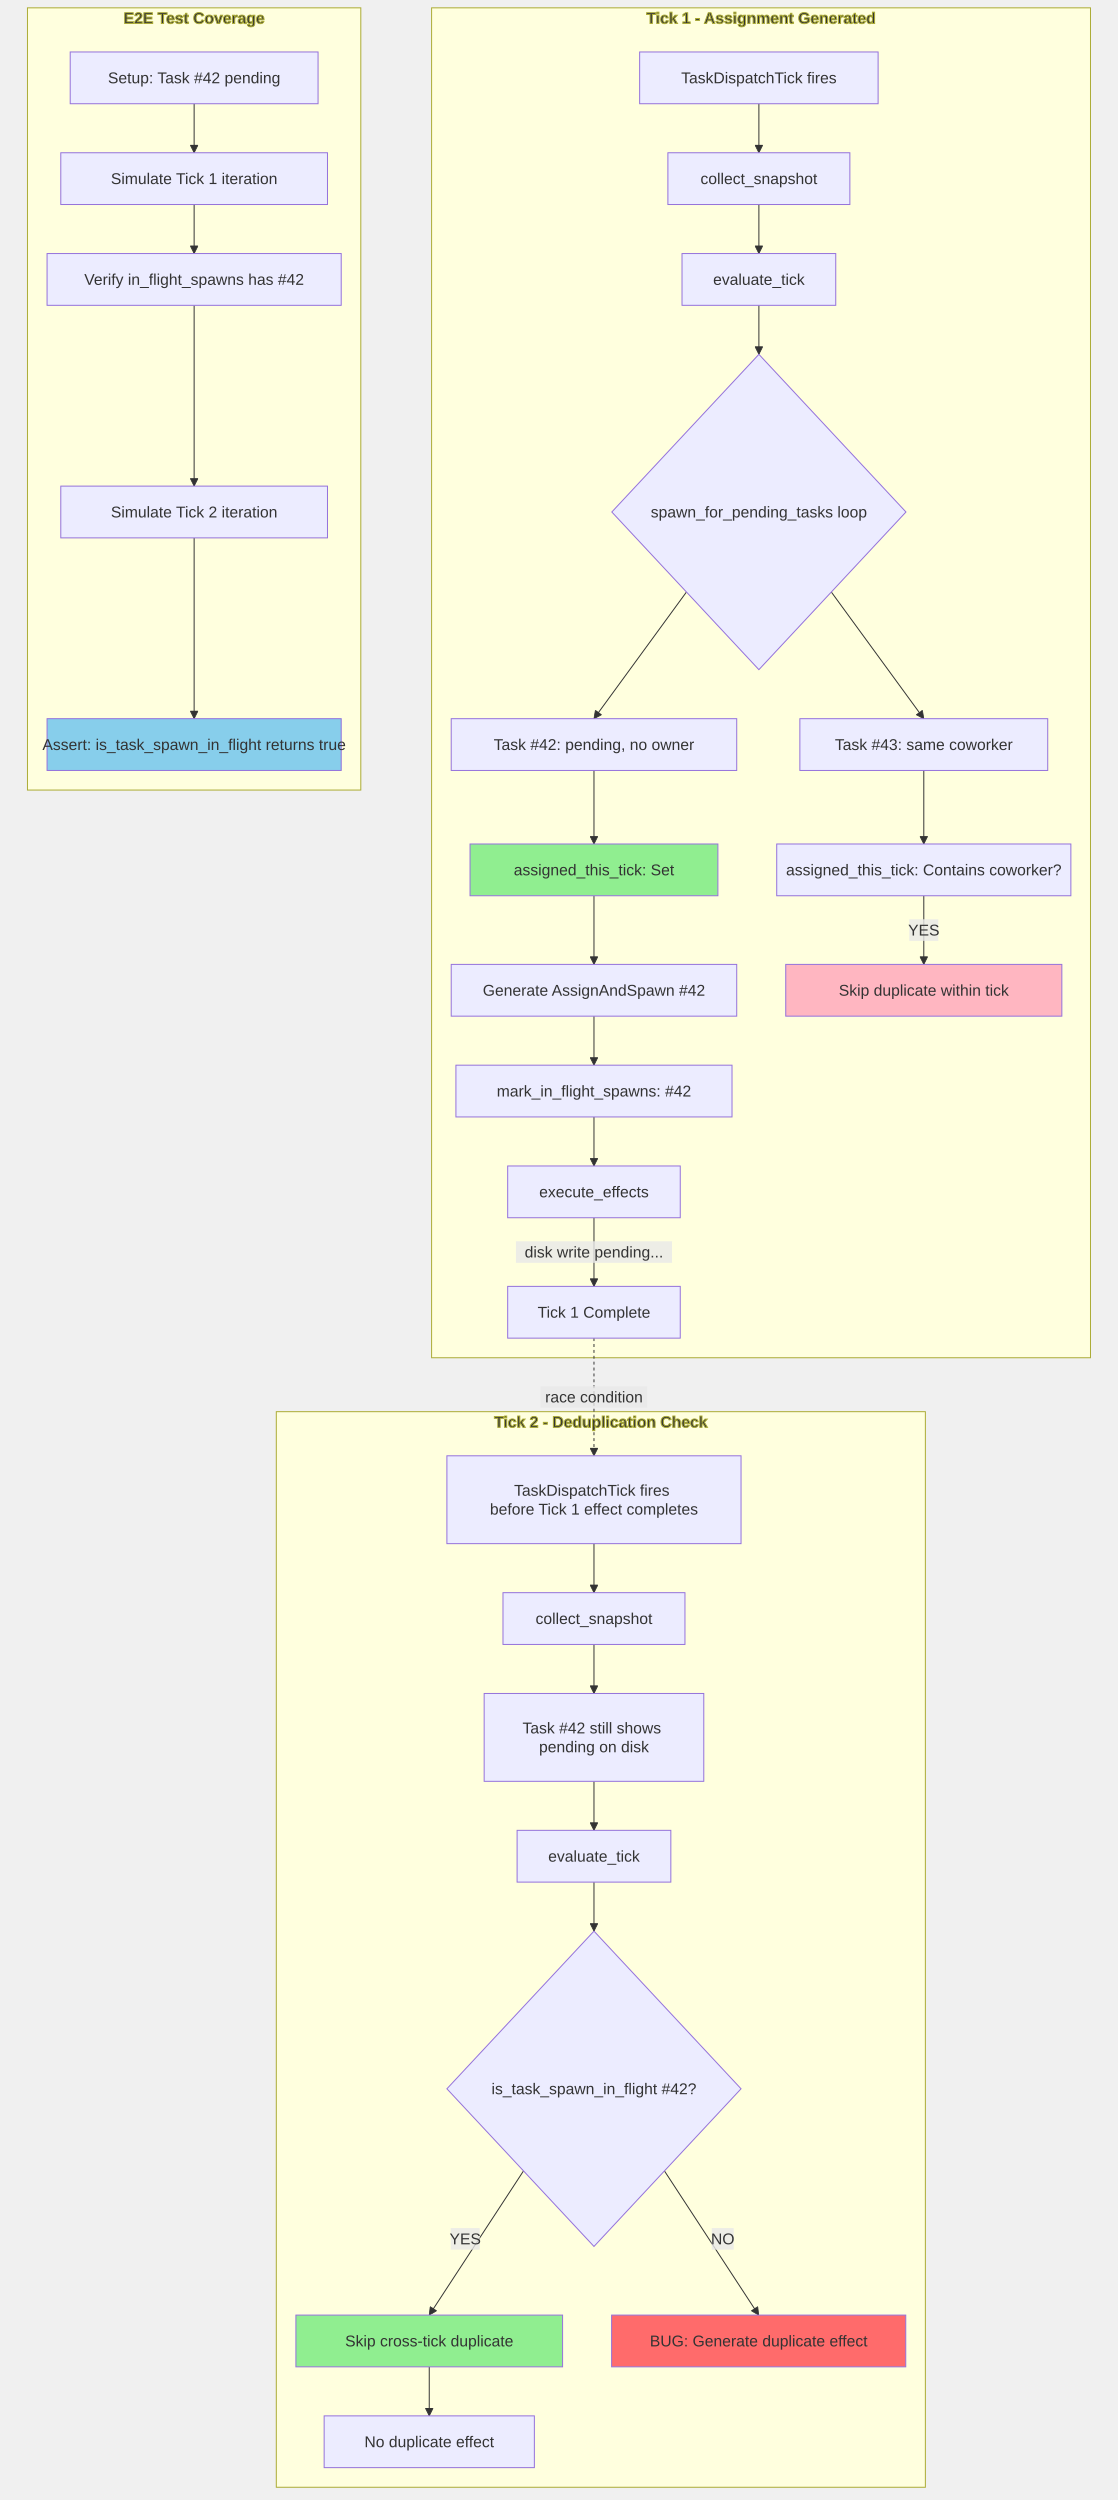
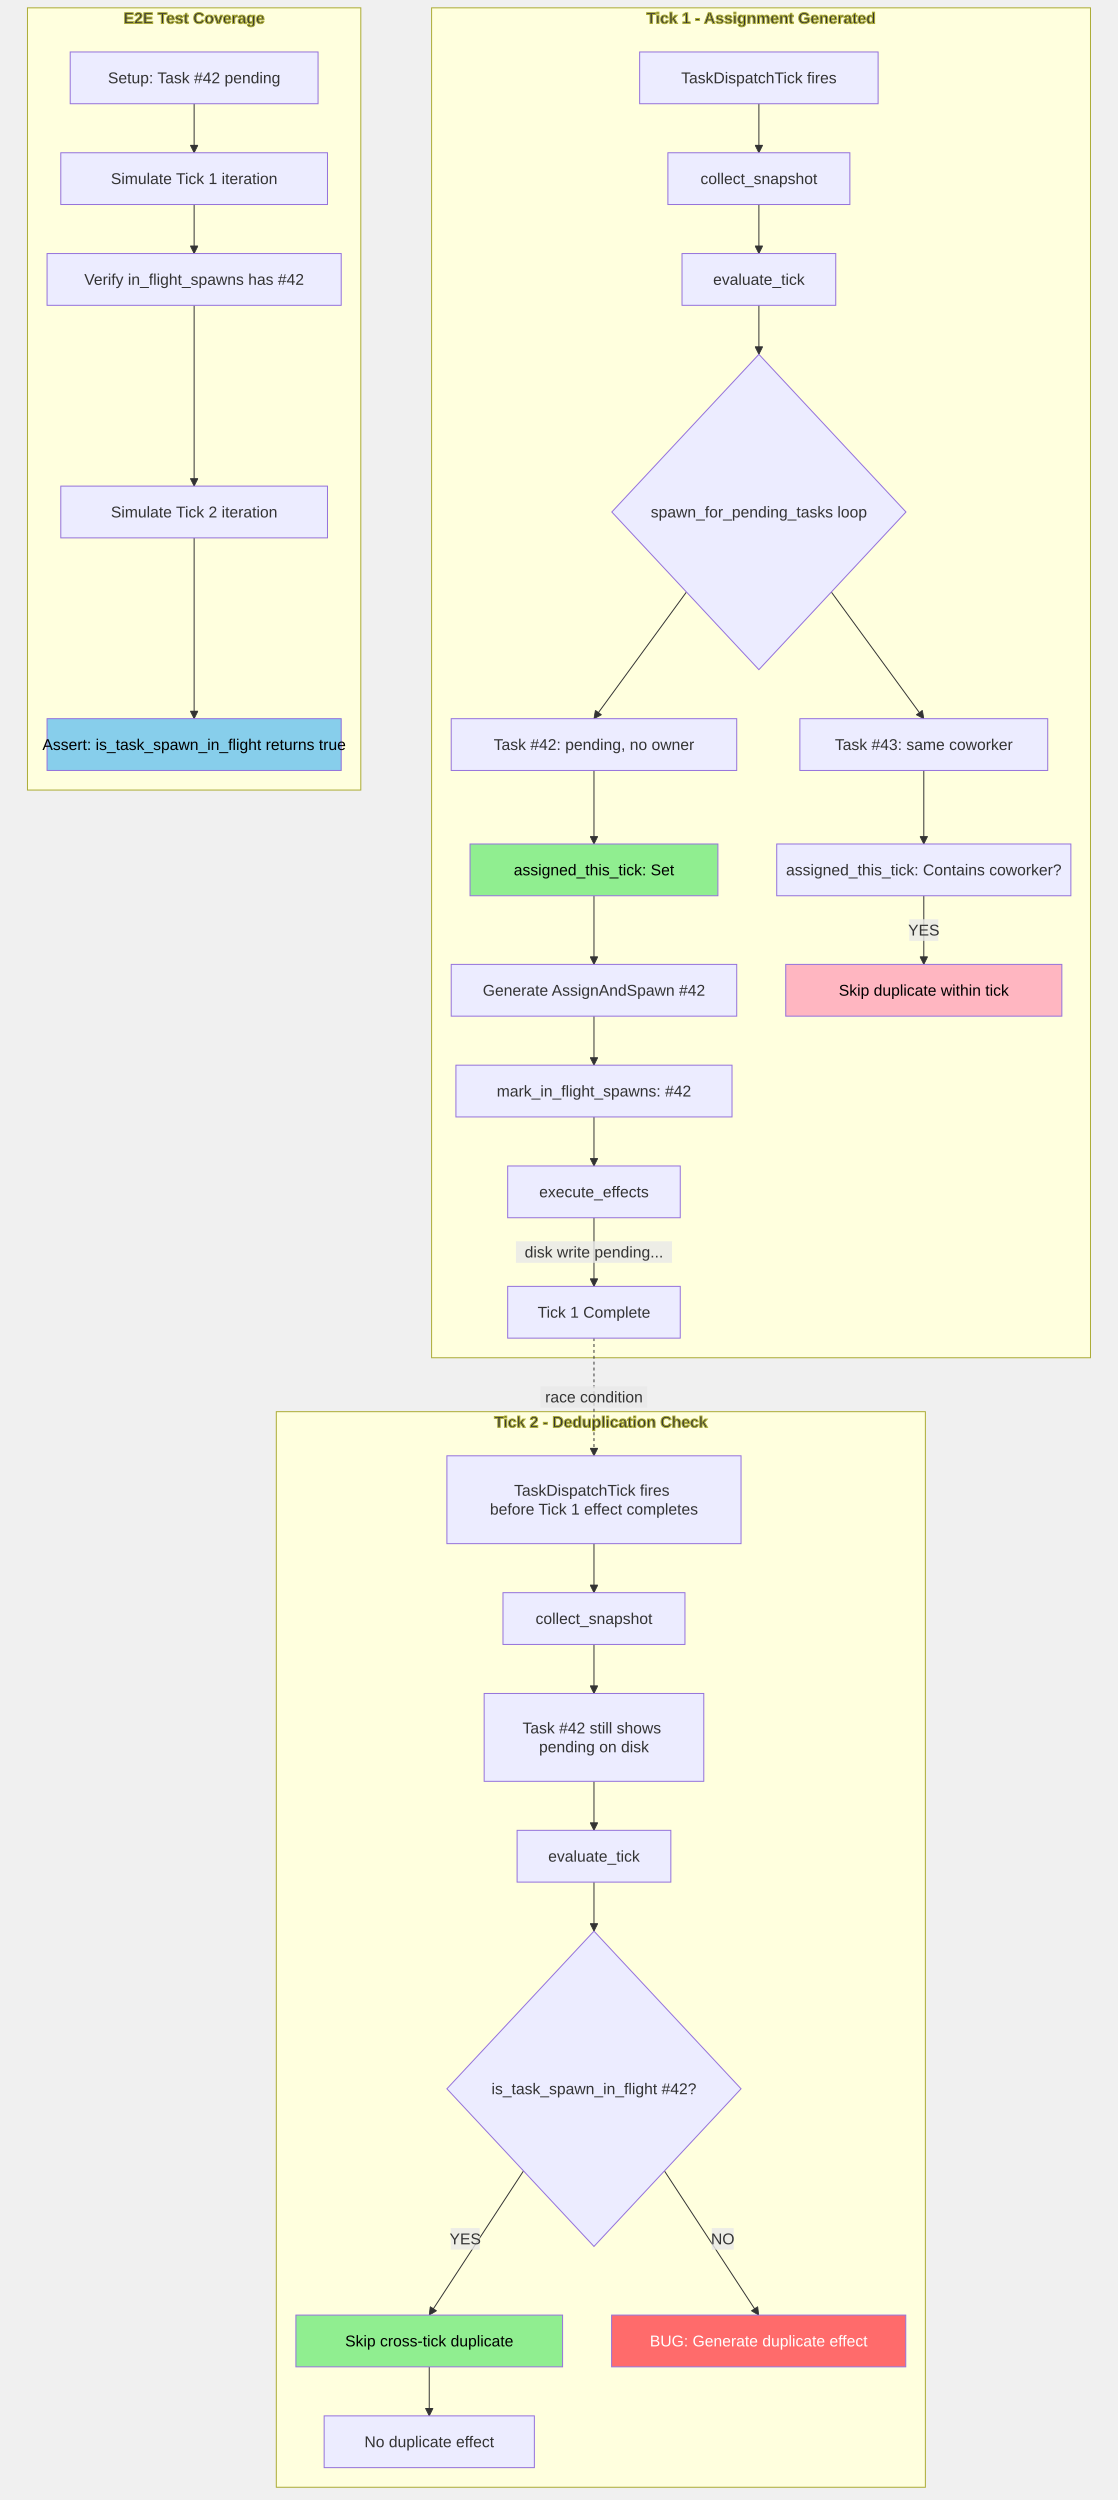
<svg xmlns="http://www.w3.org/2000/svg" width="1140.2" height="2549.8" viewBox="-8 -28 1140.2 2549.8" class="mermaid">
  <style>

.mermaid {
  font-family: trebuchet ms, verdana, arial, sans-serif;
  font-size: 16px;
}

.node rect,
.node polygon,
.node circle,
.node ellipse,
.node path {
  fill: #ECECFF;
  stroke: #9370DB;
  stroke-width: 1px;
}

.node line {
  stroke: #9370DB;
  stroke-width: 1px;
}

.node .label {
  fill: #333333;
}

.node text {
  fill: #333333;
  font-family: trebuchet ms, verdana, arial, sans-serif;
  font-size: 16px;
}

.edge-path {
  fill: none;
  stroke: #333333;
  stroke-width: 1px;
}

.edge-label {
  fill: #333333;
  font-family: trebuchet ms, verdana, arial, sans-serif;
}

.edge-label-bg {
  fill: rgba(232, 232, 232, 0.8);
}

.subgraph {
  fill: #ffffde;
  stroke: #aaaa33;
  stroke-width: 1px;
}

.subgraph-title {
  fill: #333333;
  font-weight: bold;
}

.cluster rect {
  fill: #ffffde;
  stroke: #aaaa33;
  stroke-width: 1px;
  rx: 5px;
  ry: 5px;
}

.cluster-label {
  fill: #333333;
  font-family: trebuchet ms, verdana, arial, sans-serif;
  font-size: 16px;
  font-weight: bold;
}

marker path {
  fill: #333333;
  stroke: #333333;
}

  </style>
  <defs>
    <marker id="arrow_point" viewBox="0 0 10 10" refX="10" refY="5" markerWidth="8" markerHeight="8" orient="auto" markerUnits="userSpaceOnUse">
      <path d="M 0 0 L 10 5 L 0 10 z" />
    </marker>
    <marker id="arrow_point_start" viewBox="0 0 10 10" refX="4.5" refY="5" markerWidth="8" markerHeight="8" orient="auto" markerUnits="userSpaceOnUse">
      <path d="M 0 5 L 10 10 L 10 0 z" />
    </marker>
    <marker id="arrow_cross" viewBox="0 0 11 11" refX="12" refY="5.2" markerWidth="11" markerHeight="11" orient="auto" markerUnits="userSpaceOnUse">
      <path d="M 1 1 L 10 10 M 10 1 L 1 10" fill="none" stroke-width="2" />
    </marker>
    <marker id="arrow_cross_start" viewBox="0 0 11 11" refX="-1" refY="5.2" markerWidth="11" markerHeight="11" orient="auto" markerUnits="userSpaceOnUse">
-       <path d="M 1 1 L 10 10 M 10 1 L 1 10" stroke-width="2" fill="none" />
+       <path d="M 1 1 L 10 10 M 10 1 L 1 10" fill="none" stroke-width="2" />
    </marker>
    <marker id="arrow_circle" viewBox="0 0 10 10" refX="11" refY="5" markerWidth="11" markerHeight="11" orient="auto" markerUnits="userSpaceOnUse">
      <circle cx="5" cy="5" r="5" />
    </marker>
    <marker id="arrow_circle_start" viewBox="0 0 10 10" refX="-1" refY="5" markerWidth="11" markerHeight="11" orient="auto" markerUnits="userSpaceOnUse">
      <circle cx="5" cy="5" r="5" />
    </marker>
  </defs>
  <g class="root">
    <g class="clusters">
      <g class="subgraph" id="subgraph-Tick1">
        <rect x="432.2" y="-20" width="672" height="1376.8" class="cluster" />
        <text x="768.2" y="-4" class="cluster-label" text-anchor="middle"> Tick 1 - Assignment Generated</text>
      </g>
      <g class="subgraph" id="subgraph-Tick2">
        <rect x="273.8" y="1411.8" width="662" height="1097" class="cluster" />
        <text x="604.8" y="1427.8" class="cluster-label" text-anchor="middle"> Tick 2 - Deduplication Check</text>
      </g>
      <g class="subgraph" id="subgraph-Test">
        <rect x="20" y="-20" width="340" height="797.8" class="cluster" />
        <text x="190" y="-4" class="cluster-label" text-anchor="middle"> E2E Test Coverage</text>
      </g>
    </g>
    <g class="edgePaths">
      <g class="edge" id="edge-L-T1_Start-T1_Snap-0">
        <path d="M 766.00 77.80 C 766.00 86.13, 766.00 94.47, 766.00 102.80 C 766.00 111.13, 766.00 119.47, 766.00 127.80" class="edge-path" marker-end="url(#arrow_point)" fill="none" stroke-width="1" />
      </g>
      <g class="edge" id="edge-L-T1_Snap-T1_Eval-0">
-         <path d="M 766.00 180.60 C 766.00 188.93, 766.00 197.27, 766.00 205.60 C 766.00 213.93, 766.00 222.27, 766.00 230.60" class="edge-path" marker-end="url(#arrow_point)" fill="none" stroke-width="1" />
+         <path d="M 766.00 180.60 C 766.00 188.93, 766.00 197.27, 766.00 205.60 C 766.00 213.93, 766.00 222.27, 766.00 230.60" class="edge-path" stroke-width="1" marker-end="url(#arrow_point)" fill="none" />
      </g>
      <g class="edge" id="edge-L-T1_Eval-T1_Loop-0">
-         <path d="M 766.00 283.40 C 766.00 291.73, 766.00 300.07, 766.00 308.40 C 766.00 316.73, 766.00 325.07, 766.00 333.40" class="edge-path" stroke-width="1" marker-end="url(#arrow_point)" fill="none" />
+         <path d="M 766.00 283.40 C 766.00 291.73, 766.00 300.07, 766.00 308.40 C 766.00 316.73, 766.00 325.07, 766.00 333.40" class="edge-path" fill="none" stroke-width="1" marker-end="url(#arrow_point)" />
      </g>
      <g class="edge" id="edge-L-T1_Loop-T1_Task1-0">
        <path d="M 692.12 575.81 L 597.80 705.00" class="edge-path" marker-end="url(#arrow_point)" fill="none" stroke-width="1" />
      </g>
      <g class="edge" id="edge-L-T1_Task1-T1_Assign1-0">
-         <path d="M 597.80 757.80 C 597.80 766.13, 597.80 774.47, 597.80 782.80 C 597.80 791.13, 597.80 799.47, 597.80 807.80 C 597.80 824.47, 597.80 832.80, 597.80 832.80" class="edge-path" marker-end="url(#arrow_point)" fill="none" stroke-width="1" />
+         <path d="M 597.80 757.80 C 597.80 766.13, 597.80 774.47, 597.80 782.80 C 597.80 791.13, 597.80 799.47, 597.80 807.80 C 597.80 824.47, 597.80 832.80, 597.80 832.80" class="edge-path" fill="none" marker-end="url(#arrow_point)" stroke-width="1" />
      </g>
      <g class="edge" id="edge-L-T1_Assign1-T1_Effect1-0">
-         <path d="M 597.80 885.60 C 597.80 897.27, 597.80 908.93, 597.80 920.60 C 597.80 932.27, 597.80 943.93, 597.80 955.60" class="edge-path" marker-end="url(#arrow_point)" fill="none" stroke-width="1" />
+         <path d="M 597.80 885.60 C 597.80 897.27, 597.80 908.93, 597.80 920.60 C 597.80 932.27, 597.80 943.93, 597.80 955.60" class="edge-path" stroke-width="1" marker-end="url(#arrow_point)" fill="none" />
      </g>
      <g class="edge" id="edge-L-T1_Loop-T1_Task2-0">
-         <path d="M 839.88 575.81 L 934.20 705.00" class="edge-path" stroke-width="1" fill="none" marker-end="url(#arrow_point)" />
+         <path d="M 839.88 575.81 L 934.20 705.00" class="edge-path" marker-end="url(#arrow_point)" fill="none" stroke-width="1" />
      </g>
      <g class="edge" id="edge-L-T1_Task2-T1_Check-0">
-         <path d="M 934.20 757.80 C 934.20 766.13, 934.20 774.47, 934.20 782.80 C 934.20 791.13, 934.20 799.47, 934.20 807.80 C 934.20 824.47, 934.20 832.80, 934.20 832.80" class="edge-path" stroke-width="1" fill="none" marker-end="url(#arrow_point)" />
+         <path d="M 934.20 757.80 C 934.20 766.13, 934.20 774.47, 934.20 782.80 C 934.20 791.13, 934.20 799.47, 934.20 807.80 C 934.20 824.47, 934.20 832.80, 934.20 832.80" class="edge-path" fill="none" stroke-width="1" marker-end="url(#arrow_point)" />
      </g>
      <g class="edge" id="edge-L-T1_Check-T1_Skip-0">
-         <path d="M 934.20 885.60 C 934.20 897.27, 934.20 908.93, 934.20 920.60 C 934.20 932.27, 934.20 943.93, 934.20 955.60" class="edge-path" fill="none" marker-end="url(#arrow_point)" stroke-width="1" />
+         <path d="M 934.20 885.60 C 934.20 897.27, 934.20 908.93, 934.20 920.60 C 934.20 932.27, 934.20 943.93, 934.20 955.60" class="edge-path" fill="none" stroke-width="1" marker-end="url(#arrow_point)" />
      </g>
      <g class="edge" id="edge-L-T1_Effect1-T1_Mark-0">
-         <path d="M 597.80 1008.40 C 597.80 1016.73, 597.80 1025.07, 597.80 1033.40 C 597.80 1041.73, 597.80 1050.07, 597.80 1058.40" class="edge-path" stroke-width="1" fill="none" marker-end="url(#arrow_point)" />
+         <path d="M 597.80 1008.40 C 597.80 1016.73, 597.80 1025.07, 597.80 1033.40 C 597.80 1041.73, 597.80 1050.07, 597.80 1058.40" class="edge-path" fill="none" stroke-width="1" marker-end="url(#arrow_point)" />
      </g>
      <g class="edge" id="edge-L-T1_Mark-T1_Execute-0">
-         <path d="M 597.80 1111.20 C 597.80 1119.53, 597.80 1127.87, 597.80 1136.20 C 597.80 1144.53, 597.80 1152.87, 597.80 1161.20" class="edge-path" fill="none" stroke-width="1" marker-end="url(#arrow_point)" />
+         <path d="M 597.80 1111.20 C 597.80 1119.53, 597.80 1127.87, 597.80 1136.20 C 597.80 1144.53, 597.80 1152.87, 597.80 1161.20" class="edge-path" stroke-width="1" marker-end="url(#arrow_point)" fill="none" />
      </g>
      <g class="edge" id="edge-L-T1_Execute-T1_End-0">
-         <path d="M 597.80 1214.00 C 597.80 1225.67, 597.80 1237.33, 597.80 1249.00 C 597.80 1260.67, 597.80 1272.33, 597.80 1284.00" class="edge-path" fill="none" marker-end="url(#arrow_point)" stroke-width="1" />
+         <path d="M 597.80 1214.00 C 597.80 1225.67, 597.80 1237.33, 597.80 1249.00 C 597.80 1260.67, 597.80 1272.33, 597.80 1284.00" class="edge-path" stroke-width="1" marker-end="url(#arrow_point)" fill="none" />
      </g>
      <g class="edge" id="edge-L-T2_Start-T2_Snap-0">
-         <path d="M 597.80 1546.40 C 597.80 1554.73, 597.80 1563.07, 597.80 1571.40 C 597.80 1579.73, 597.80 1588.07, 597.80 1596.40" class="edge-path" marker-end="url(#arrow_point)" stroke-width="1" fill="none" />
+         <path d="M 597.80 1546.40 C 597.80 1554.73, 597.80 1563.07, 597.80 1571.40 C 597.80 1579.73, 597.80 1588.07, 597.80 1596.40" class="edge-path" stroke-width="1" marker-end="url(#arrow_point)" fill="none" />
      </g>
      <g class="edge" id="edge-L-T2_Snap-T2_Still-0">
-         <path d="M 597.80 1649.20 C 597.80 1657.53, 597.80 1665.87, 597.80 1674.20 C 597.80 1682.53, 597.80 1690.87, 597.80 1699.20" class="edge-path" marker-end="url(#arrow_point)" stroke-width="1" fill="none" />
+         <path d="M 597.80 1649.20 C 597.80 1657.53, 597.80 1665.87, 597.80 1674.20 C 597.80 1682.53, 597.80 1690.87, 597.80 1699.20" class="edge-path" stroke-width="1" marker-end="url(#arrow_point)" fill="none" />
      </g>
      <g class="edge" id="edge-L-T2_Still-T2_Eval-0">
-         <path d="M 597.80 1788.80 C 597.80 1797.13, 597.80 1805.47, 597.80 1813.80 C 597.80 1822.13, 597.80 1830.47, 597.80 1838.80" class="edge-path" fill="none" stroke-width="1" marker-end="url(#arrow_point)" />
+         <path d="M 597.80 1788.80 C 597.80 1797.13, 597.80 1805.47, 597.80 1813.80 C 597.80 1822.13, 597.80 1830.47, 597.80 1838.80" class="edge-path" stroke-width="1" marker-end="url(#arrow_point)" fill="none" />
      </g>
      <g class="edge" id="edge-L-T2_Eval-T2_Check-0">
-         <path d="M 597.80 1891.60 C 597.80 1899.93, 597.80 1908.27, 597.80 1916.60 C 597.80 1924.93, 597.80 1933.27, 597.80 1941.60" class="edge-path" fill="none" marker-end="url(#arrow_point)" stroke-width="1" />
+         <path d="M 597.80 1891.60 C 597.80 1899.93, 597.80 1908.27, 597.80 1916.60 C 597.80 1924.93, 597.80 1933.27, 597.80 1941.60" class="edge-path" marker-end="url(#arrow_point)" fill="none" stroke-width="1" />
      </g>
      <g class="edge" id="edge-L-T2_Check-T2_Skip-0">
-         <path d="M 525.93 2186.16 L 429.80 2333.20" class="edge-path" fill="none" stroke-width="1" marker-end="url(#arrow_point)" />
+         <path d="M 525.93 2186.16 L 429.80 2333.20" class="edge-path" stroke-width="1" marker-end="url(#arrow_point)" fill="none" />
      </g>
      <g class="edge" id="edge-L-T2_Check-T2_Bug-0">
-         <path d="M 669.67 2186.16 L 765.80 2333.20" class="edge-path" fill="none" stroke-width="1" marker-end="url(#arrow_point)" />
+         <path d="M 669.67 2186.16 L 765.80 2333.20" class="edge-path" stroke-width="1" marker-end="url(#arrow_point)" fill="none" />
      </g>
      <g class="edge" id="edge-L-T2_Skip-T2_End-0">
-         <path d="M 429.80 2386.00 C 429.80 2394.33, 429.80 2402.67, 429.80 2411.00 C 429.80 2419.33, 429.80 2427.67, 429.80 2436.00" class="edge-path" stroke-width="1" fill="none" marker-end="url(#arrow_point)" />
+         <path d="M 429.80 2386.00 C 429.80 2394.33, 429.80 2402.67, 429.80 2411.00 C 429.80 2419.33, 429.80 2427.67, 429.80 2436.00" class="edge-path" marker-end="url(#arrow_point)" fill="none" stroke-width="1" />
      </g>
      <g class="edge" id="edge-L-T1_End-T2_Start-0">
-         <path d="M 597.80 1336.80 C 597.80 1345.13, 597.80 1353.47, 597.80 1363.47 C 597.80 1373.47, 597.80 1385.13, 597.80 1396.80 C 597.80 1408.47, 597.80 1420.13, 597.80 1430.13 C 597.80 1448.47, 597.80 1456.80, 597.80 1456.80" class="edge-path" marker-end="url(#arrow_point)" fill="none" stroke-width="2" stroke-dasharray="3,3" />
+         <path d="M 597.80 1336.80 C 597.80 1345.13, 597.80 1353.47, 597.80 1363.47 C 597.80 1373.47, 597.80 1385.13, 597.80 1396.80 C 597.80 1408.47, 597.80 1420.13, 597.80 1430.13 C 597.80 1448.47, 597.80 1456.80, 597.80 1456.80" class="edge-path" stroke-dasharray="3,3" stroke-width="2" marker-end="url(#arrow_point)" fill="none" />
      </g>
      <g class="edge" id="edge-L-TestSetup-TestTick1-0">
-         <path d="M 190.00 77.80 C 190.00 86.13, 190.00 94.47, 190.00 102.80 C 190.00 111.13, 190.00 119.47, 190.00 127.80" class="edge-path" fill="none" marker-end="url(#arrow_point)" stroke-width="1" />
+         <path d="M 190.00 77.80 C 190.00 86.13, 190.00 94.47, 190.00 102.80 C 190.00 111.13, 190.00 119.47, 190.00 127.80" class="edge-path" fill="none" stroke-width="1" marker-end="url(#arrow_point)" />
      </g>
      <g class="edge" id="edge-L-TestTick1-TestMark-0">
-         <path d="M 190.00 180.60 C 190.00 188.93, 190.00 197.27, 190.00 205.60 C 190.00 213.93, 190.00 222.27, 190.00 230.60" class="edge-path" stroke-width="1" fill="none" marker-end="url(#arrow_point)" />
+         <path d="M 190.00 180.60 C 190.00 188.93, 190.00 197.27, 190.00 205.60 C 190.00 213.93, 190.00 222.27, 190.00 230.60" class="edge-path" stroke-width="1" marker-end="url(#arrow_point)" fill="none" />
      </g>
      <g class="edge" id="edge-L-TestMark-TestTick2-0">
-         <path d="M 190.00 283.40 C 190.00 291.73, 190.00 300.07, 190.00 330.80 C 190.00 361.53, 190.00 414.67, 190.00 467.80" class="edge-path" marker-end="url(#arrow_point)" stroke-width="1" fill="none" />
+         <path d="M 190.00 283.40 C 190.00 291.73, 190.00 300.07, 190.00 330.80 C 190.00 361.53, 190.00 414.67, 190.00 467.80" class="edge-path" stroke-width="1" marker-end="url(#arrow_point)" fill="none" />
      </g>
      <g class="edge" id="edge-L-TestTick2-TestAssert-0">
-         <path d="M 190.00 520.60 C 190.00 573.73, 190.00 626.87, 190.00 657.60 C 190.00 688.33, 190.00 696.67, 190.00 705.00" class="edge-path" fill="none" stroke-width="1" marker-end="url(#arrow_point)" />
+         <path d="M 190.00 520.60 C 190.00 573.73, 190.00 626.87, 190.00 657.60 C 190.00 688.33, 190.00 696.67, 190.00 705.00" class="edge-path" stroke-width="1" marker-end="url(#arrow_point)" fill="none" />
      </g>
    </g>
    <g class="edgeLabels">
      <g class="edgeLabel" id="edge-label-L-T1_Check-T1_Skip-0">
        <rect x="919.4" y="909.6" width="29.6" height="22" class="edge-label-bg" />
-         <text x="934.2" y="920.6" class="edge-label" dominant-baseline="central" text-anchor="middle">YES</text>
+         <text x="934.2" y="920.6" class="edge-label" text-anchor="middle" dominant-baseline="central">YES</text>
      </g>
      <g class="edgeLabel" id="edge-label-L-T1_Execute-T1_End-0">
        <rect x="518.2" y="1238" width="159.2" height="22" class="edge-label-bg" />
-         <text x="597.8" y="1249" class="edge-label" dominant-baseline="central" text-anchor="middle">disk write pending...</text>
+         <text x="597.8" y="1249" class="edge-label" text-anchor="middle" dominant-baseline="central">disk write pending...</text>
      </g>
      <g class="edgeLabel" id="edge-label-L-T2_Check-T2_Skip-0">
        <rect x="451.671" y="2244.461" width="29.6" height="22" class="edge-label-bg" />
-         <text x="466.471" y="2255.461" class="edge-label" text-anchor="middle" dominant-baseline="central">YES</text>
+         <text x="466.471" y="2255.461" class="edge-label" dominant-baseline="central" text-anchor="middle">YES</text>
      </g>
      <g class="edgeLabel" id="edge-label-L-T2_Check-T2_Bug-0">
        <rect x="717.929" y="2244.461" width="22.4" height="22" class="edge-label-bg" />
        <text x="729.129" y="2255.461" class="edge-label" text-anchor="middle" dominant-baseline="central">NO</text>
      </g>
      <g class="edgeLabel" id="edge-label-L-T1_End-T2_Start-0">
        <rect x="543.4" y="1385.8" width="108.8" height="22" class="edge-label-bg" />
-         <text x="597.8" y="1396.8" class="edge-label" text-anchor="middle" dominant-baseline="central">race condition</text>
+         <text x="597.8" y="1396.8" class="edge-label" dominant-baseline="central" text-anchor="middle">race condition</text>
      </g>
    </g>
    <g class="nodes">
      <g class="node" id="node-T1_Assign1">
        <rect x="471.4" y="832.8" width="252.8" height="52.8" style="fill:#90EE90 !important" />
-         <text x="597.8" y="859.2" class="label" text-anchor="middle" dominant-baseline="central">assigned_this_tick: Set</text>
+         <text x="597.8" y="859.2" class="label" text-anchor="middle" dominant-baseline="central" style="fill: #000000">assigned_this_tick: Set</text>
      </g>
      <g class="node" id="node-T1_Check">
        <rect x="784.2" y="832.8" width="300" height="52.8" />
-         <text x="934.2" y="859.2" class="label" text-anchor="middle" dominant-baseline="central">assigned_this_tick: Contains coworker?</text>
+         <text x="934.2" y="859.2" class="label" dominant-baseline="central" text-anchor="middle">assigned_this_tick: Contains coworker?</text>
      </g>
      <g class="node" id="node-T1_Effect1">
        <rect x="452.2" y="955.6" width="291.2" height="52.8" />
-         <text x="597.8" y="982" class="label" text-anchor="middle" dominant-baseline="central">Generate AssignAndSpawn #42</text>
+         <text x="597.8" y="982" class="label" dominant-baseline="central" text-anchor="middle">Generate AssignAndSpawn #42</text>
      </g>
      <g class="node" id="node-T1_End">
        <rect x="509.8" y="1284" width="176" height="52.8" />
        <text x="597.8" y="1310.4" class="label" dominant-baseline="central" text-anchor="middle">Tick 1 Complete</text>
      </g>
      <g class="node" id="node-T1_Eval">
        <rect x="687.6" y="230.6" width="156.8" height="52.8" />
        <text x="766" y="257" class="label" dominant-baseline="central" text-anchor="middle">evaluate_tick</text>
      </g>
      <g class="node" id="node-T1_Execute">
        <rect x="509.8" y="1161.2" width="176" height="52.8" />
        <text x="597.8" y="1187.6" class="label" text-anchor="middle" dominant-baseline="central">execute_effects</text>
      </g>
      <g class="node" id="node-T1_Loop">
        <polygon points="766,333.4 916,494.2 766,655 616,494.2" />
        <text x="766" y="494.2" class="label" text-anchor="middle" dominant-baseline="central">spawn_for_pending_tasks loop</text>
      </g>
      <g class="node" id="node-T1_Mark">
        <rect x="457" y="1058.4" width="281.6" height="52.8" />
        <text x="597.8" y="1084.8" class="label" text-anchor="middle" dominant-baseline="central">mark_in_flight_spawns: #42</text>
      </g>
      <g class="node" id="node-T1_Skip">
        <rect x="793.4" y="955.6" width="281.6" height="52.8" style="fill:#FFB6C1 !important" />
-         <text x="934.2" y="982" class="label" text-anchor="middle" dominant-baseline="central">Skip duplicate within tick</text>
+         <text x="934.2" y="982" class="label" style="fill: #000000" text-anchor="middle" dominant-baseline="central">Skip duplicate within tick</text>
      </g>
      <g class="node" id="node-T1_Snap">
        <rect x="673.2" y="127.8" width="185.6" height="52.8" />
-         <text x="766" y="154.2" class="label" text-anchor="middle" dominant-baseline="central">collect_snapshot</text>
+         <text x="766" y="154.2" class="label" dominant-baseline="central" text-anchor="middle">collect_snapshot</text>
      </g>
      <g class="node" id="node-T1_Start">
        <rect x="644.4" y="25" width="243.2" height="52.8" />
-         <text x="766" y="51.4" class="label" dominant-baseline="central" text-anchor="middle">TaskDispatchTick fires</text>
+         <text x="766" y="51.4" class="label" text-anchor="middle" dominant-baseline="central">TaskDispatchTick fires</text>
      </g>
      <g class="node" id="node-T1_Task1">
        <rect x="452.2" y="705" width="291.2" height="52.8" />
        <text x="597.8" y="731.4" class="label" text-anchor="middle" dominant-baseline="central">Task #42: pending, no owner</text>
      </g>
      <g class="node" id="node-T1_Task2">
        <rect x="807.8" y="705" width="252.8" height="52.8" />
        <text x="934.2" y="731.4" class="label" dominant-baseline="central" text-anchor="middle">Task #43: same coworker</text>
      </g>
      <g class="node" id="node-T2_Bug">
        <rect x="615.8" y="2333.2" width="300" height="52.8" style="fill:#FF6B6B !important" />
-         <text x="765.8" y="2359.6" class="label" dominant-baseline="central" text-anchor="middle">BUG: Generate duplicate effect</text>
+         <text x="765.8" y="2359.6" class="label" text-anchor="middle" style="fill: #ffffff" dominant-baseline="central">BUG: Generate duplicate effect</text>
      </g>
      <g class="node" id="node-T2_Check">
        <polygon points="597.8,1941.6 747.8,2102.4 597.8,2263.2 447.8,2102.4" />
-         <text x="597.8" y="2102.4" class="label" text-anchor="middle" dominant-baseline="central">is_task_spawn_in_flight #42?</text>
+         <text x="597.8" y="2102.4" class="label" dominant-baseline="central" text-anchor="middle">is_task_spawn_in_flight #42?</text>
      </g>
      <g class="node" id="node-T2_End">
        <rect x="322.6" y="2436" width="214.4" height="52.8" />
-         <text x="429.8" y="2462.4" class="label" text-anchor="middle" dominant-baseline="central">No duplicate effect</text>
+         <text x="429.8" y="2462.4" class="label" dominant-baseline="central" text-anchor="middle">No duplicate effect</text>
      </g>
      <g class="node" id="node-T2_Eval">
        <rect x="519.4" y="1838.8" width="156.8" height="52.8" />
        <text x="597.8" y="1865.2" class="label" text-anchor="middle" dominant-baseline="central">evaluate_tick</text>
      </g>
      <g class="node" id="node-T2_Skip">
        <rect x="293.8" y="2333.2" width="272" height="52.8" style="fill:#90EE90 !important" />
-         <text x="429.8" y="2359.6" class="label" dominant-baseline="central" text-anchor="middle">Skip cross-tick duplicate</text>
+         <text x="429.8" y="2359.6" class="label" text-anchor="middle" dominant-baseline="central" style="fill: #000000">Skip cross-tick duplicate</text>
      </g>
      <g class="node" id="node-T2_Snap">
        <rect x="505" y="1596.4" width="185.6" height="52.8" />
        <text x="597.8" y="1622.8" class="label" text-anchor="middle" dominant-baseline="central">collect_snapshot</text>
      </g>
      <g class="node" id="node-T2_Start">
        <rect x="447.8" y="1456.8" width="300" height="89.6" />
-         <text x="597.8" y="1501.6" class="label" dominant-baseline="central" text-anchor="middle">
+         <text x="597.8" y="1501.6" class="label" text-anchor="middle" dominant-baseline="central">
          <tspan x="597.8" y="1501.6" dy="-0.6em">TaskDispatchTick fires</tspan>
          <tspan x="597.8" dy="1.2em">before Tick 1 effect completes</tspan>
        </text>
      </g>
      <g class="node" id="node-T2_Still">
        <rect x="485.8" y="1699.2" width="224" height="89.6" />
        <text x="597.8" y="1744" class="label" text-anchor="middle" dominant-baseline="central">
          <tspan x="597.8" y="1744" dy="-0.6em">Task #42 still shows</tspan>
          <tspan x="597.8" dy="1.2em">pending on disk</tspan>
        </text>
      </g>
      <g class="node" id="node-TestAssert">
        <rect x="40" y="705" width="300" height="52.8" style="fill:#87CEEB !important" />
-         <text x="190" y="731.4" class="label" dominant-baseline="central" text-anchor="middle">Assert: is_task_spawn_in_flight returns true</text>
+         <text x="190" y="731.4" class="label" text-anchor="middle" style="fill: #000000" dominant-baseline="central">Assert: is_task_spawn_in_flight returns true</text>
      </g>
      <g class="node" id="node-TestMark">
        <rect x="40" y="230.6" width="300" height="52.8" />
-         <text x="190" y="257" class="label" dominant-baseline="central" text-anchor="middle">Verify in_flight_spawns has #42</text>
+         <text x="190" y="257" class="label" text-anchor="middle" dominant-baseline="central">Verify in_flight_spawns has #42</text>
      </g>
      <g class="node" id="node-TestSetup">
        <rect x="63.6" y="25" width="252.8" height="52.8" />
-         <text x="190" y="51.4" class="label" dominant-baseline="central" text-anchor="middle">Setup: Task #42 pending</text>
+         <text x="190" y="51.4" class="label" text-anchor="middle" dominant-baseline="central">Setup: Task #42 pending</text>
      </g>
      <g class="node" id="node-TestTick1">
        <rect x="54" y="127.8" width="272" height="52.8" />
-         <text x="190" y="154.2" class="label" text-anchor="middle" dominant-baseline="central">Simulate Tick 1 iteration</text>
+         <text x="190" y="154.2" class="label" dominant-baseline="central" text-anchor="middle">Simulate Tick 1 iteration</text>
      </g>
      <g class="node" id="node-TestTick2">
        <rect x="54" y="467.8" width="272" height="52.8" />
-         <text x="190" y="494.2" class="label" dominant-baseline="central" text-anchor="middle">Simulate Tick 2 iteration</text>
+         <text x="190" y="494.2" class="label" text-anchor="middle" dominant-baseline="central">Simulate Tick 2 iteration</text>
      </g>
    </g>
  </g>
</svg>
